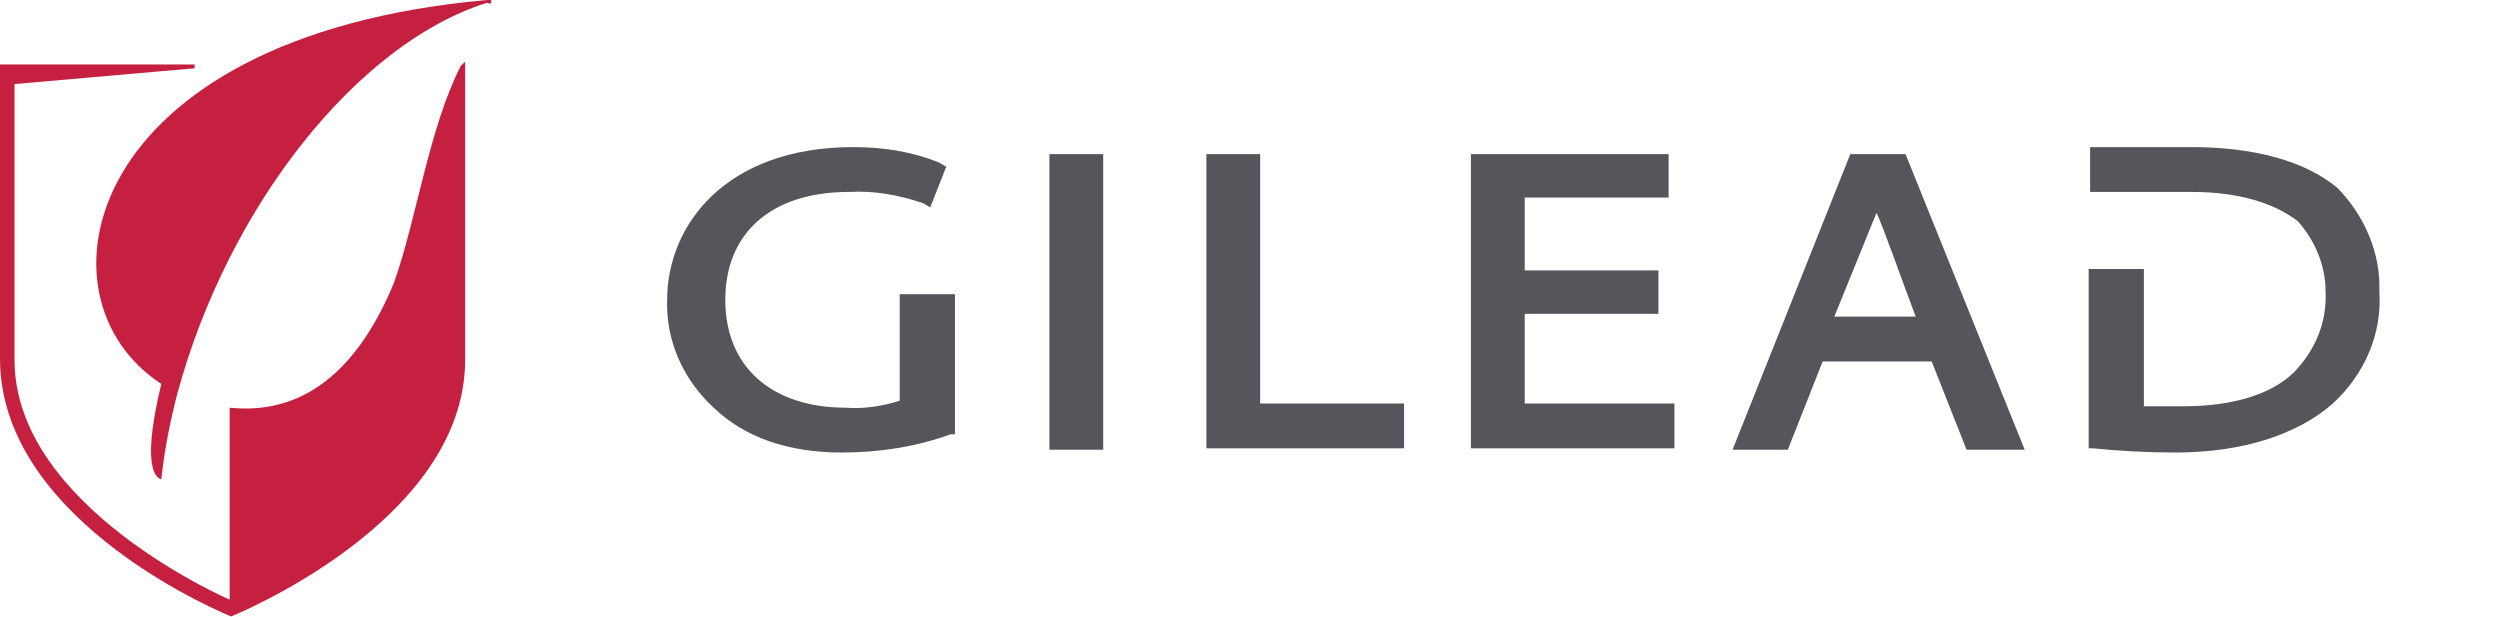
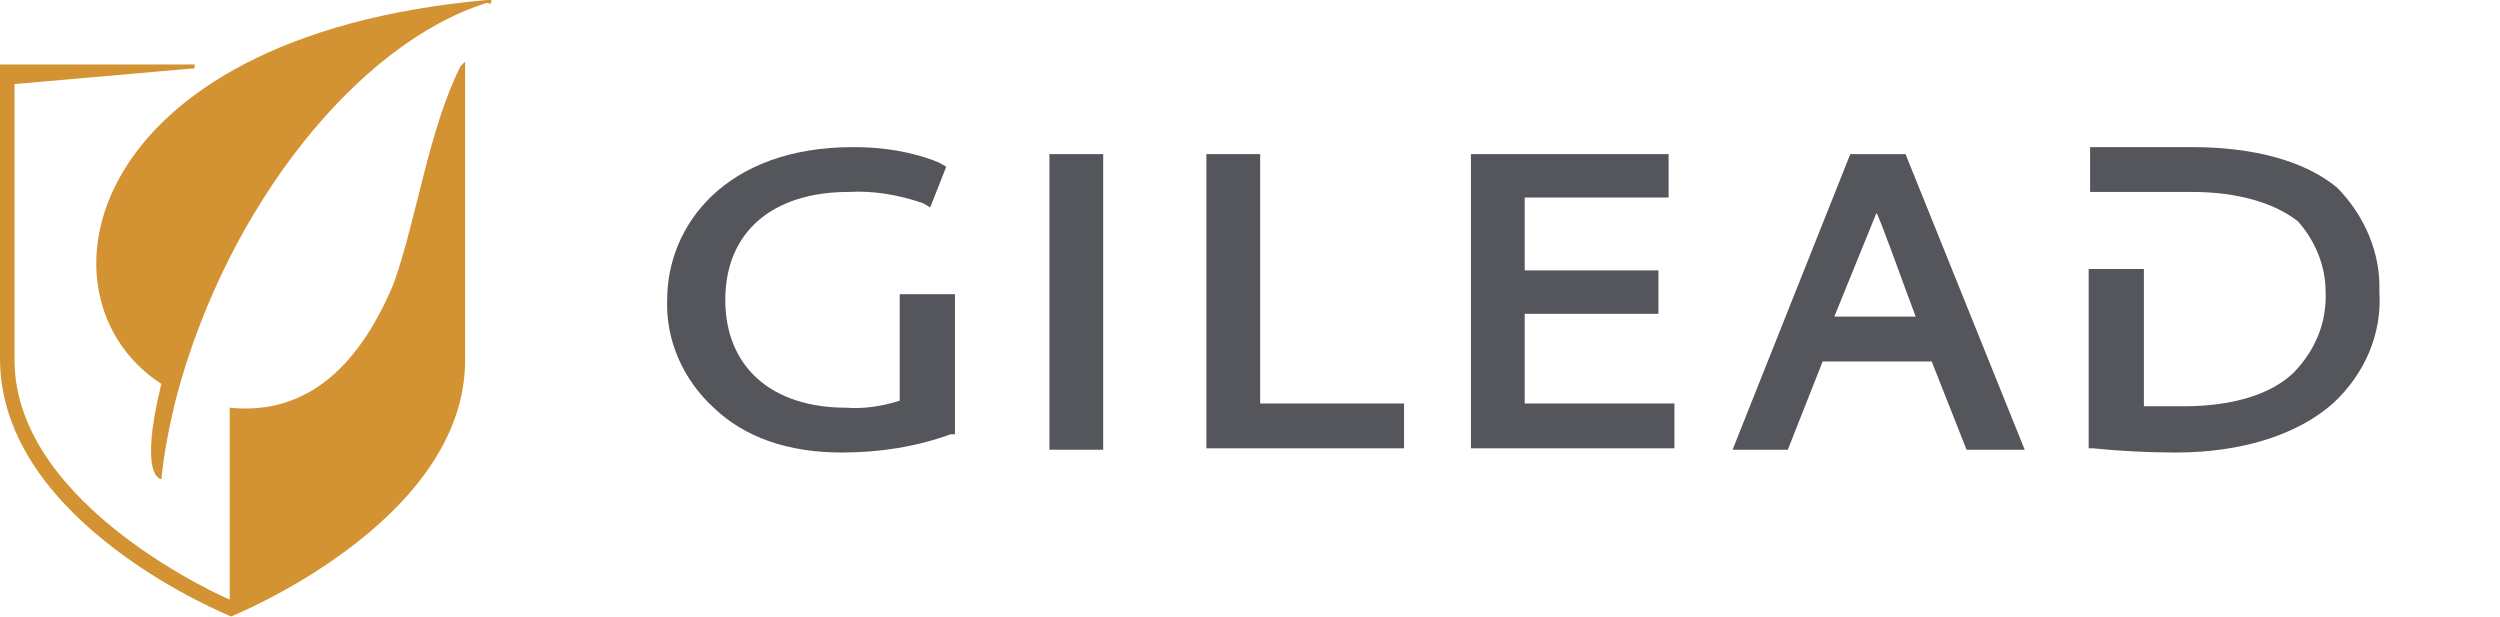
<svg xmlns="http://www.w3.org/2000/svg" width="146" height="36" viewBox="0 0 146 36" fill="none">
  <path fill-rule="evenodd" clip-rule="evenodd" d="M52.543 17.1V23.4C51.525 23.727 50.421 23.891 49.403 23.809C45.074 23.809 42.357 21.436 42.357 17.509C42.357 13.582 45.074 11.209 49.572 11.209C51.015 11.127 52.459 11.373 53.901 11.864L54.326 12.109L55.26 9.736L54.835 9.491C53.222 8.836 51.525 8.591 49.827 8.591C42.357 8.591 38.962 13.173 38.962 17.509C38.877 19.882 39.896 22.173 41.678 23.809C43.461 25.527 46.007 26.427 49.148 26.427C51.355 26.427 53.477 26.1 55.514 25.363H55.769V17.182H52.543V17.1Z" fill="#54565B" />
  <path d="M64.427 9H61.286V26.264H64.427V9Z" fill="#54565B" />
  <path fill-rule="evenodd" clip-rule="evenodd" d="M73.594 23.564V9H70.453V26.182H81.997V23.564H73.594Z" fill="#54565B" />
  <path fill-rule="evenodd" clip-rule="evenodd" d="M89.043 23.564V18.327H96.852V15.791H89.043V11.536H97.447V9H85.902V26.182H97.786V23.564H89.043Z" fill="#54565B" />
  <path fill-rule="evenodd" clip-rule="evenodd" d="M109.585 12.436C109.84 12.845 111.368 17.182 111.877 18.491H107.124C107.124 18.491 109.415 12.845 109.585 12.436ZM111.283 9H108.057L101.182 26.264H104.407L106.444 21.109H112.811L114.848 26.264H118.243L111.283 9Z" fill="#54565B" />
  <path fill-rule="evenodd" clip-rule="evenodd" d="M136.493 10.963C134.625 9.409 131.654 8.591 128.004 8.591H122.062V11.209H128.004C130.721 11.209 132.843 11.864 134.201 12.927C135.219 14.073 135.814 15.545 135.814 17.018C135.898 18.818 135.219 20.454 133.946 21.764C132.588 23.073 130.296 23.727 127.495 23.727H125.203V15.709H121.978V26.182H122.232C123.845 26.345 125.458 26.427 127.071 26.427C130.975 26.427 134.201 25.363 136.238 23.564C138.105 21.845 139.124 19.473 138.954 17.018C139.039 14.809 138.105 12.6 136.493 10.963Z" fill="#54565B" />
-   <path fill-rule="evenodd" clip-rule="evenodd" d="M28.691 0H28.436C4.669 2.127 1.698 17.427 9.422 22.418C8.064 27.982 9.422 27.982 9.422 27.982C9.592 26.346 9.931 24.627 10.356 22.991C13.327 12.027 20.881 2.536 28.436 0.164C28.691 0.245 28.691 0.245 28.691 0Z" fill="#C5203F" />
-   <path fill-rule="evenodd" clip-rule="evenodd" d="M27.163 3.846V3.6L26.908 3.846C25.041 7.527 24.362 12.682 23.003 16.527C21.136 21.027 18.165 24.3 13.412 23.809V35.018C13.412 35.018 0.849 29.618 0.849 21.027V4.909L11.12 4.009C11.374 4.009 11.374 4.009 11.374 3.764H0V20.946C0 30.6 13.496 36 13.496 36C13.496 36 27.163 30.518 27.163 21.027V3.846Z" fill="#C5203F" />
+   <path fill-rule="evenodd" clip-rule="evenodd" d="M28.691 0H28.436C4.669 2.127 1.698 17.427 9.422 22.418C8.064 27.982 9.422 27.982 9.422 27.982C9.592 26.346 9.931 24.627 10.356 22.991C13.327 12.027 20.881 2.536 28.436 0.164C28.691 0.245 28.691 0.245 28.691 0Z" fill="#d49332" />
+   <path fill-rule="evenodd" clip-rule="evenodd" d="M27.163 3.846V3.6L26.908 3.846C25.041 7.527 24.362 12.682 23.003 16.527C21.136 21.027 18.165 24.3 13.412 23.809V35.018C13.412 35.018 0.849 29.618 0.849 21.027V4.909L11.12 4.009C11.374 4.009 11.374 4.009 11.374 3.764H0V20.946C0 30.6 13.496 36 13.496 36C13.496 36 27.163 30.518 27.163 21.027V3.846Z" fill="#d49332" />
</svg>
